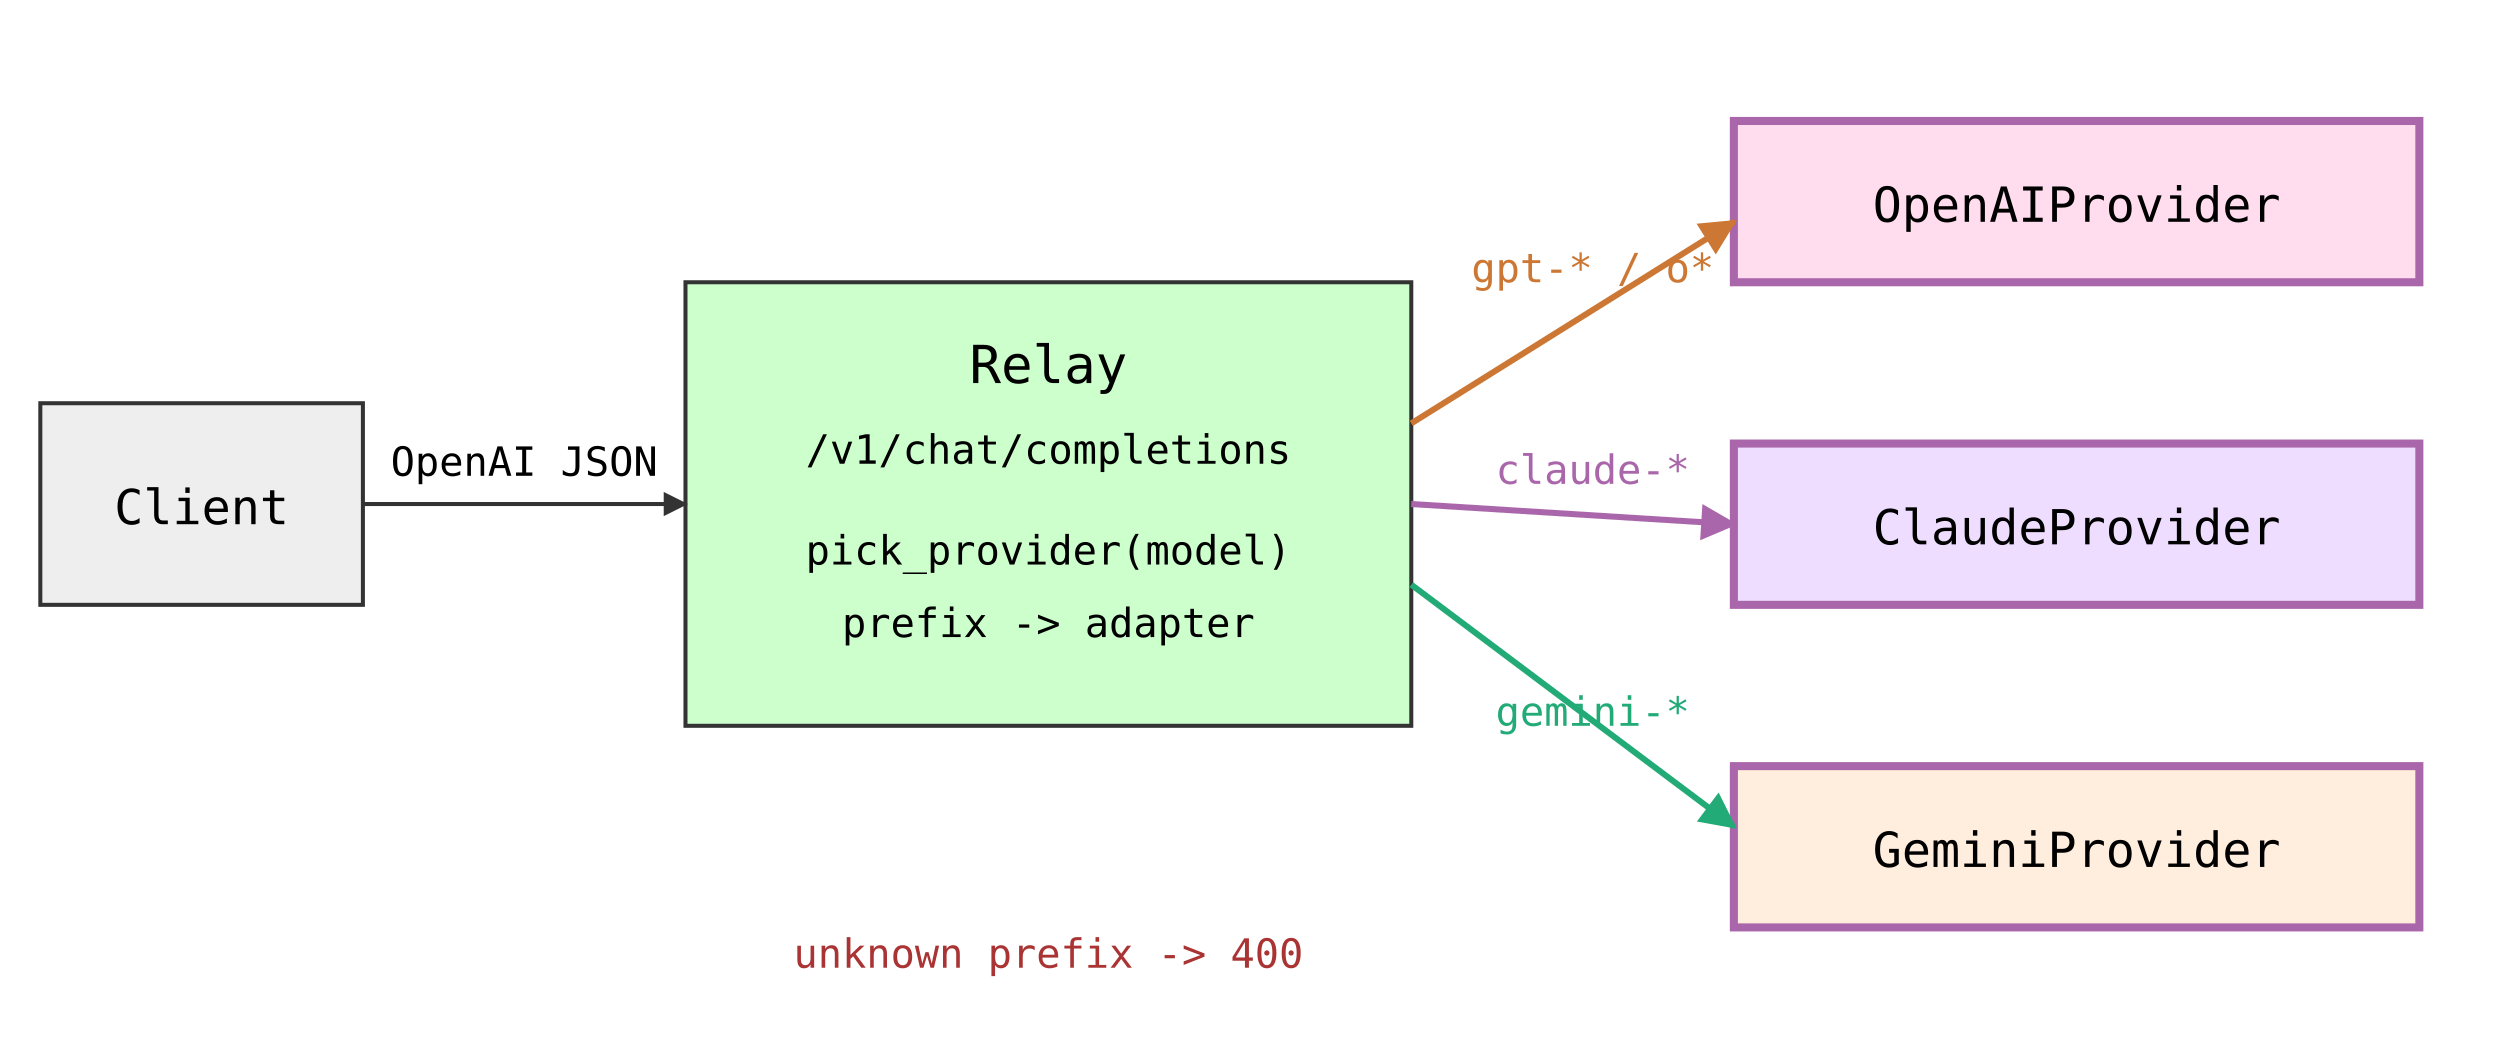
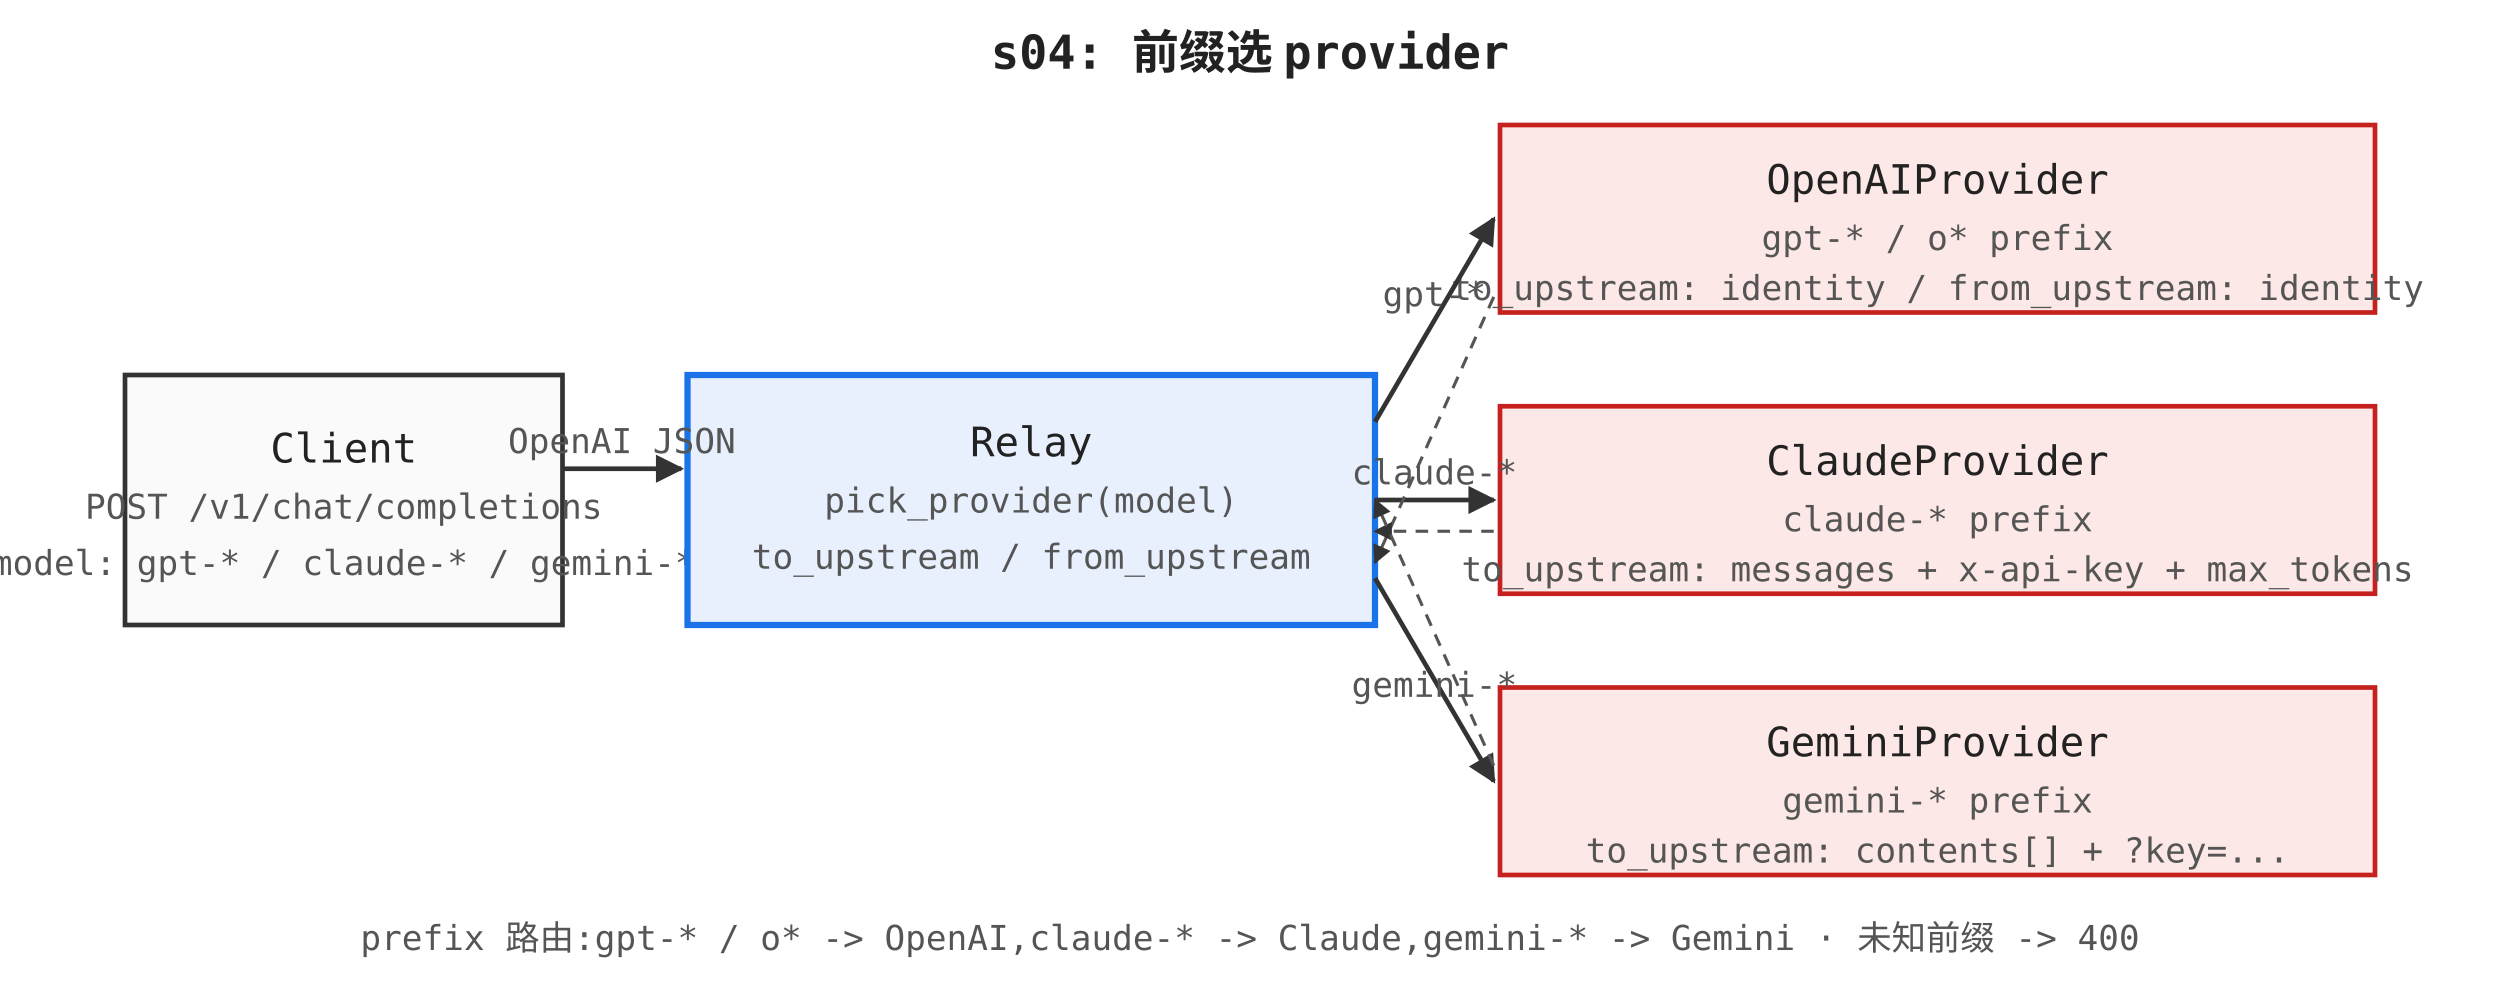
- <svg xmlns="http://www.w3.org/2000/svg" viewBox="0 0 620 260" font-family="monospace">
+ <svg xmlns="http://www.w3.org/2000/svg" viewBox="0 0 800 320" font-family="monospace">
+   <style>
+     .client   { fill: #fafafa; stroke: #333;    stroke-width: 1.5; }
+     .gateway  { fill: #e8f0fe; stroke: #1a73e8; stroke-width: 2;   }
+     .upstream { fill: #fce8e6; stroke: #c5221f; stroke-width: 1.5; }
+     .title    { font-size: 15px; font-weight: bold; fill: #222; }
+     .label    { font-size: 13px; fill: #222; }
+     .small    { font-size: 11px; fill: #555; }
+     .arrow    { stroke: #333; stroke-width: 1.5; fill: none; marker-end: url(#arrow); }
+     .arrowR   { stroke: #555; stroke-width: 1;   fill: none; marker-end: url(#arrow); stroke-dasharray: 4 3; }
+   </style>
  <defs>
-     <marker id="a" viewBox="0 0 10 10" refX="9" refY="5" markerWidth="6" markerHeight="6" orient="auto">
+     <marker id="arrow" viewBox="0 0 10 10" refX="9" refY="5" markerWidth="6" markerHeight="6" orient="auto">
      <path d="M0,0 L10,5 L0,10 z" fill="#333" />
    </marker>
-     <marker id="g" viewBox="0 0 10 10" refX="9" refY="5" markerWidth="6" markerHeight="6" orient="auto">
-       <path d="M0,0 L10,5 L0,10 z" fill="#2a7" />
-     </marker>
-     <marker id="p" viewBox="0 0 10 10" refX="9" refY="5" markerWidth="6" markerHeight="6" orient="auto">
-       <path d="M0,0 L10,5 L0,10 z" fill="#a6a" />
-     </marker>
-     <marker id="o" viewBox="0 0 10 10" refX="9" refY="5" markerWidth="6" markerHeight="6" orient="auto">
-       <path d="M0,0 L10,5 L0,10 z" fill="#c73" />
-     </marker>
  </defs>
-   <rect x="10" y="100" width="80" height="50" fill="#eee" stroke="#333" />
-   <text x="50" y="130" text-anchor="middle">Client</text>
-   <rect x="170" y="70" width="180" height="110" fill="#cfc" stroke="#333" />
-   <text x="260" y="95" text-anchor="middle" font-size="13">Relay</text>
-   <text x="260" y="115" text-anchor="middle" font-size="10">/v1/chat/completions</text>
-   <text x="260" y="140" text-anchor="middle" font-size="10">pick_provider(model)</text>
-   <text x="260" y="158" text-anchor="middle" font-size="10">prefix -&gt; adapter</text>
-   <rect x="430" y="30" width="170" height="40" fill="#fde" stroke="#a6a" stroke-width="2" />
-   <text x="515" y="55" text-anchor="middle">OpenAIProvider</text>
-   <rect x="430" y="110" width="170" height="40" fill="#edf" stroke="#a6a" stroke-width="2" />
-   <text x="515" y="135" text-anchor="middle">ClaudeProvider</text>
-   <rect x="430" y="190" width="170" height="40" fill="#fed" stroke="#a6a" stroke-width="2" />
-   <text x="515" y="215" text-anchor="middle">GeminiProvider</text>
-   <line x1="90" y1="125" x2="170" y2="125" stroke="#333" marker-end="url(#a)" />
-   <text x="130" y="118" text-anchor="middle" font-size="10">OpenAI JSON</text>
-   <line x1="350" y1="105" x2="430" y2="55" stroke="#c73" marker-end="url(#o)" stroke-width="1.5" />
-   <text x="395" y="70" text-anchor="middle" font-size="10" fill="#c73">gpt-* / o*</text>
-   <line x1="350" y1="125" x2="430" y2="130" stroke="#a6a" marker-end="url(#p)" stroke-width="1.5" />
-   <text x="395" y="120" text-anchor="middle" font-size="10" fill="#a6a">claude-*</text>
-   <line x1="350" y1="145" x2="430" y2="205" stroke="#2a7" marker-end="url(#g)" stroke-width="1.5" />
-   <text x="395" y="180" text-anchor="middle" font-size="10" fill="#2a7">gemini-*</text>
-   <text x="260" y="240" text-anchor="middle" font-size="10" fill="#a33">unknown prefix -&gt; 400</text>
+   <text x="400" y="22" text-anchor="middle" class="title">s04: 前缀选 provider</text>
+   <rect class="client" x="40" y="120" width="140" height="80" />
+   <text x="110" y="148" text-anchor="middle" class="label">Client</text>
+   <text x="110" y="166" text-anchor="middle" class="small">POST /v1/chat/completions</text>
+   <text x="110" y="184" text-anchor="middle" class="small">model: gpt-* / claude-* / gemini-*</text>
+   <rect class="gateway" x="220" y="120" width="220" height="80" />
+   <text x="330" y="146" text-anchor="middle" class="label">Relay</text>
+   <text x="330" y="164" text-anchor="middle" class="small">pick_provider(model)</text>
+   <text x="330" y="182" text-anchor="middle" class="small">to_upstream / from_upstream</text>
+   <rect class="upstream" x="480" y="40" width="280" height="60" />
+   <text x="620" y="62" text-anchor="middle" class="label">OpenAIProvider</text>
+   <text x="620" y="80" text-anchor="middle" class="small">gpt-* / o* prefix</text>
+   <text x="620" y="96" text-anchor="middle" class="small">to_upstream: identity / from_upstream: identity</text>
+   <rect class="upstream" x="480" y="130" width="280" height="60" />
+   <text x="620" y="152" text-anchor="middle" class="label">ClaudeProvider</text>
+   <text x="620" y="170" text-anchor="middle" class="small">claude-* prefix</text>
+   <text x="620" y="186" text-anchor="middle" class="small">to_upstream: messages + x-api-key + max_tokens</text>
+   <rect class="upstream" x="480" y="220" width="280" height="60" />
+   <text x="620" y="242" text-anchor="middle" class="label">GeminiProvider</text>
+   <text x="620" y="260" text-anchor="middle" class="small">gemini-* prefix</text>
+   <text x="620" y="276" text-anchor="middle" class="small">to_upstream: contents[] + ?key=...</text>
+   <line class="arrow" x1="180" y1="150" x2="218" y2="150" />
+   <text x="199" y="145" text-anchor="middle" class="small">OpenAI JSON</text>
+   <line class="arrow" x1="440" y1="135" x2="478" y2="70" />
+   <text x="459" y="98" text-anchor="middle" class="small">gpt-*</text>
+   <line class="arrow" x1="440" y1="160" x2="478" y2="160" />
+   <text x="459" y="155" text-anchor="middle" class="small">claude-*</text>
+   <line class="arrow" x1="440" y1="185" x2="478" y2="250" />
+   <text x="459" y="223" text-anchor="middle" class="small">gemini-*</text>
+   <line class="arrowR" x1="478" y1="95" x2="440" y2="180" />
+   <line class="arrowR" x1="478" y1="170" x2="440" y2="170" />
+   <line class="arrowR" x1="478" y1="245" x2="440" y2="160" />
+   <text x="400" y="304" text-anchor="middle" class="small">prefix 路由:gpt-* / o* -&gt; OpenAI,claude-* -&gt; Claude,gemini-* -&gt; Gemini · 未知前缀 -&gt; 400</text>
</svg>
